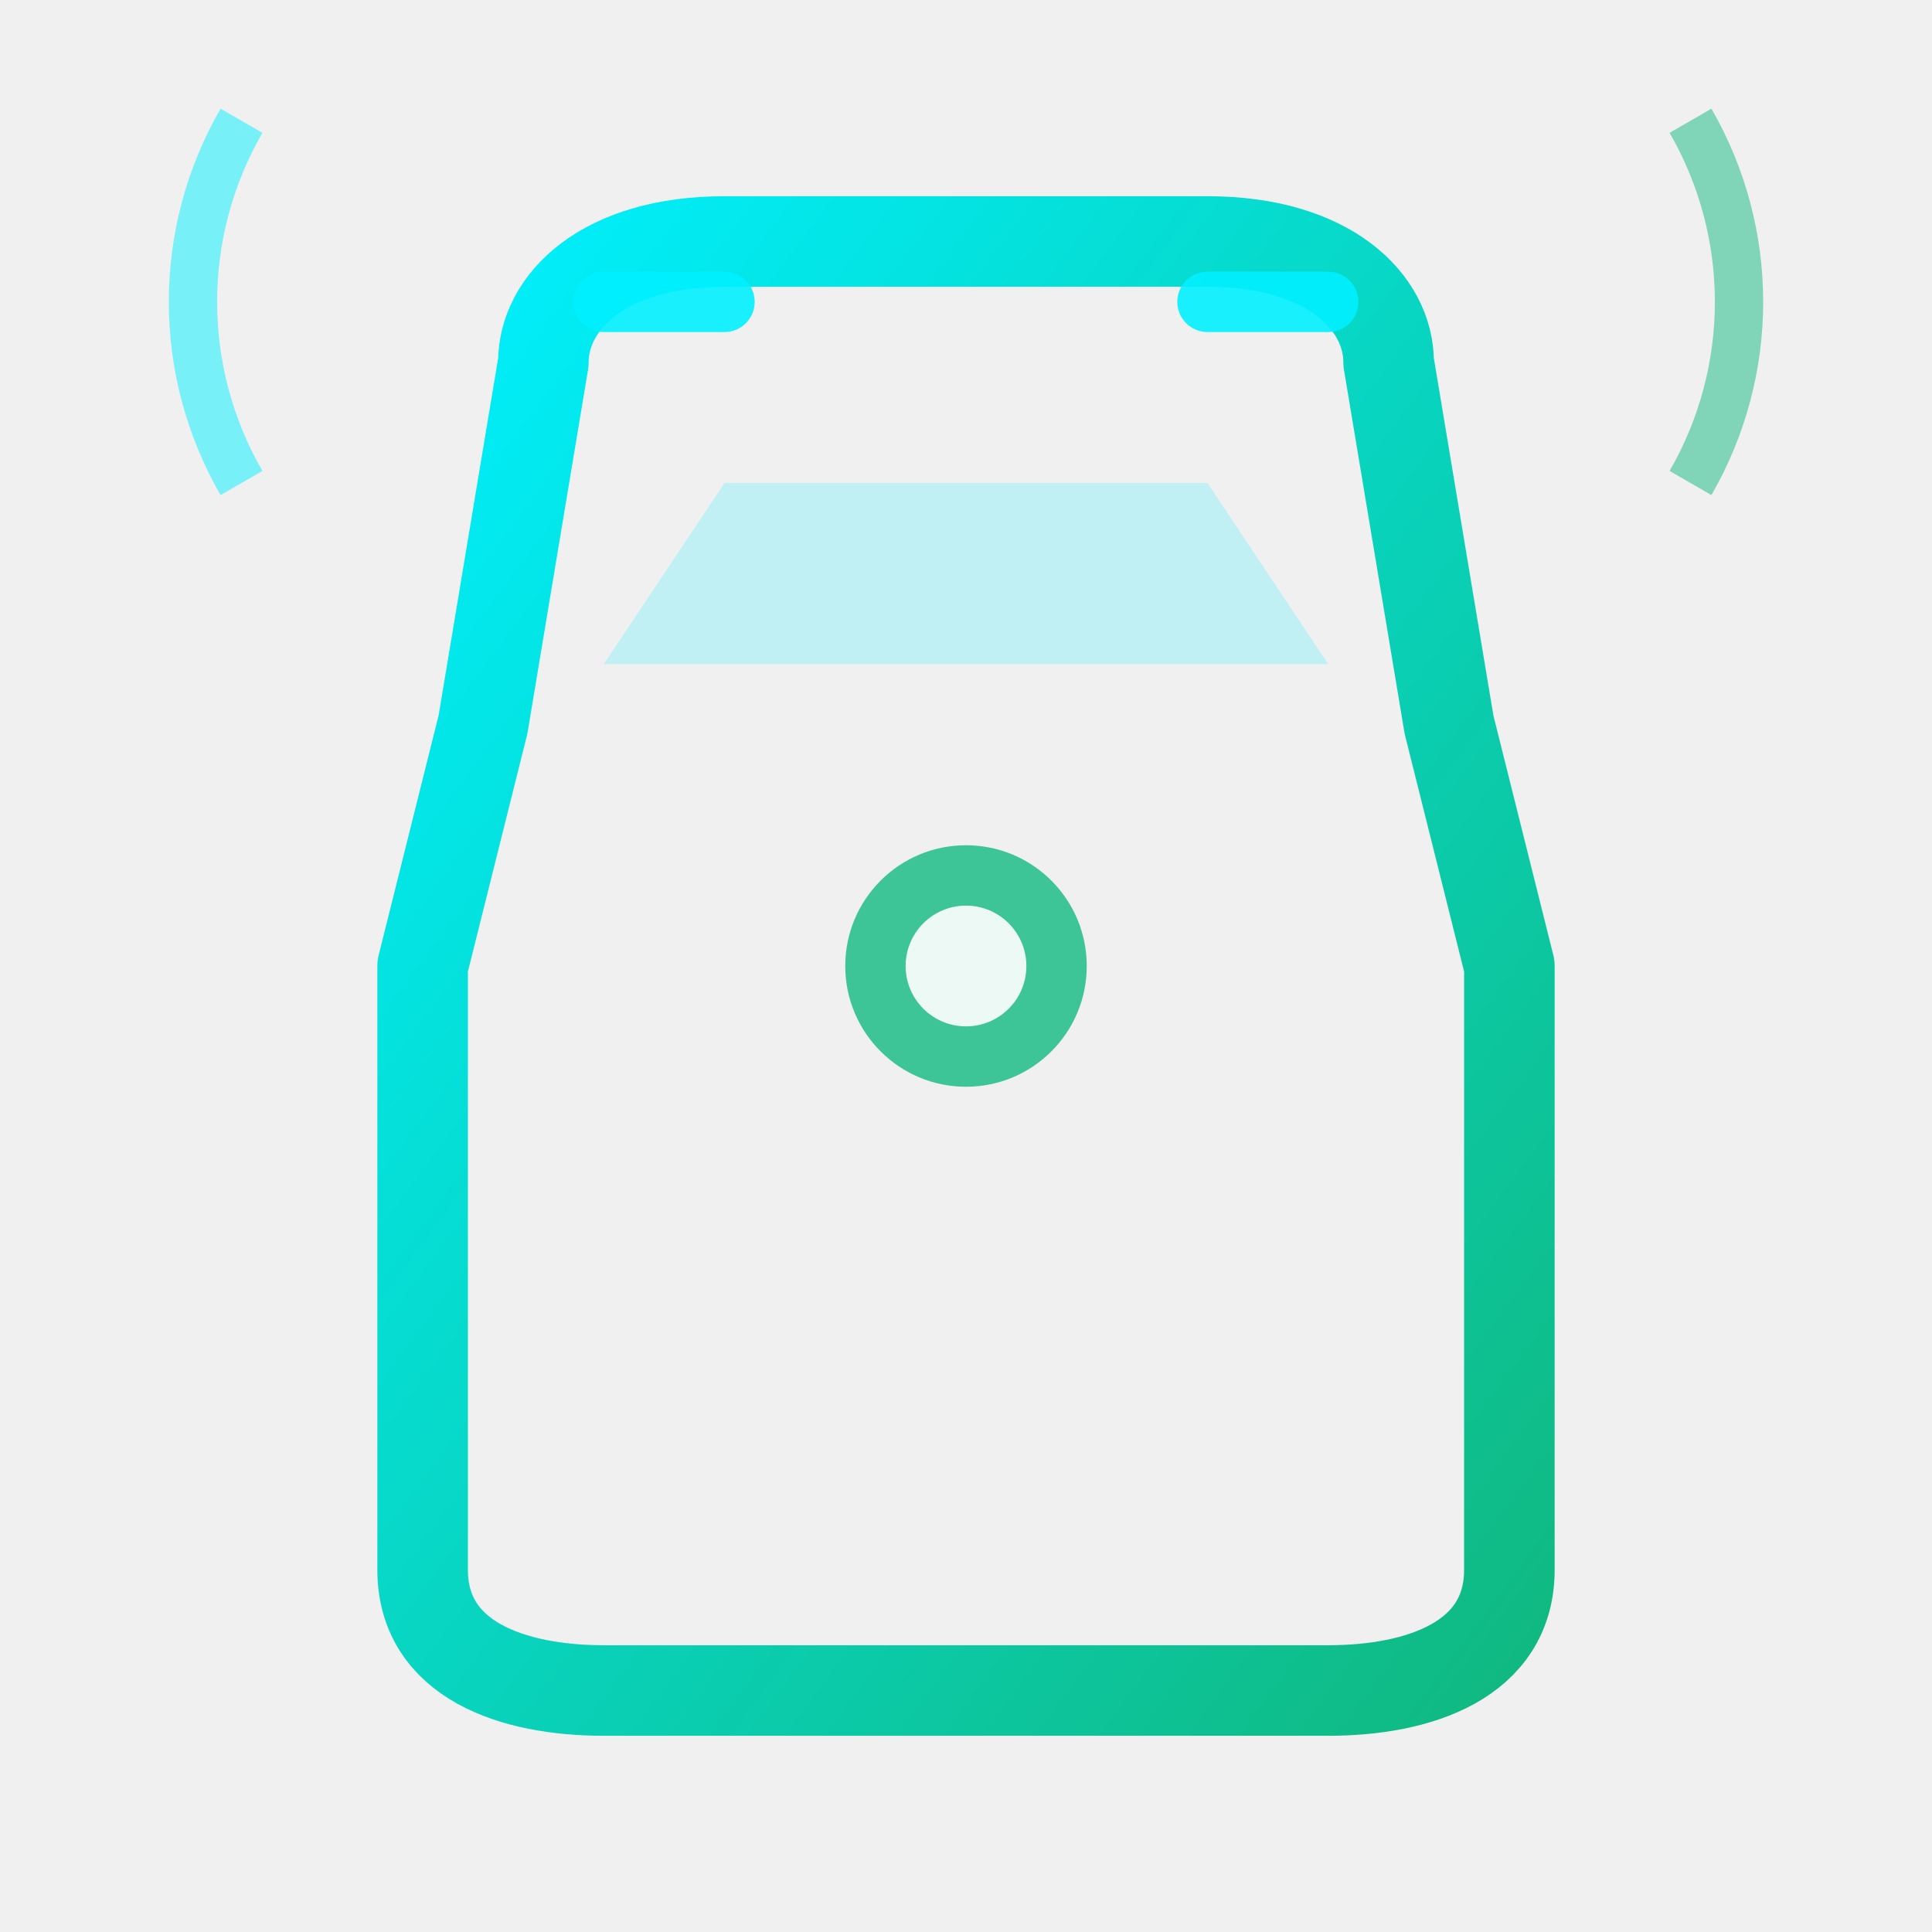
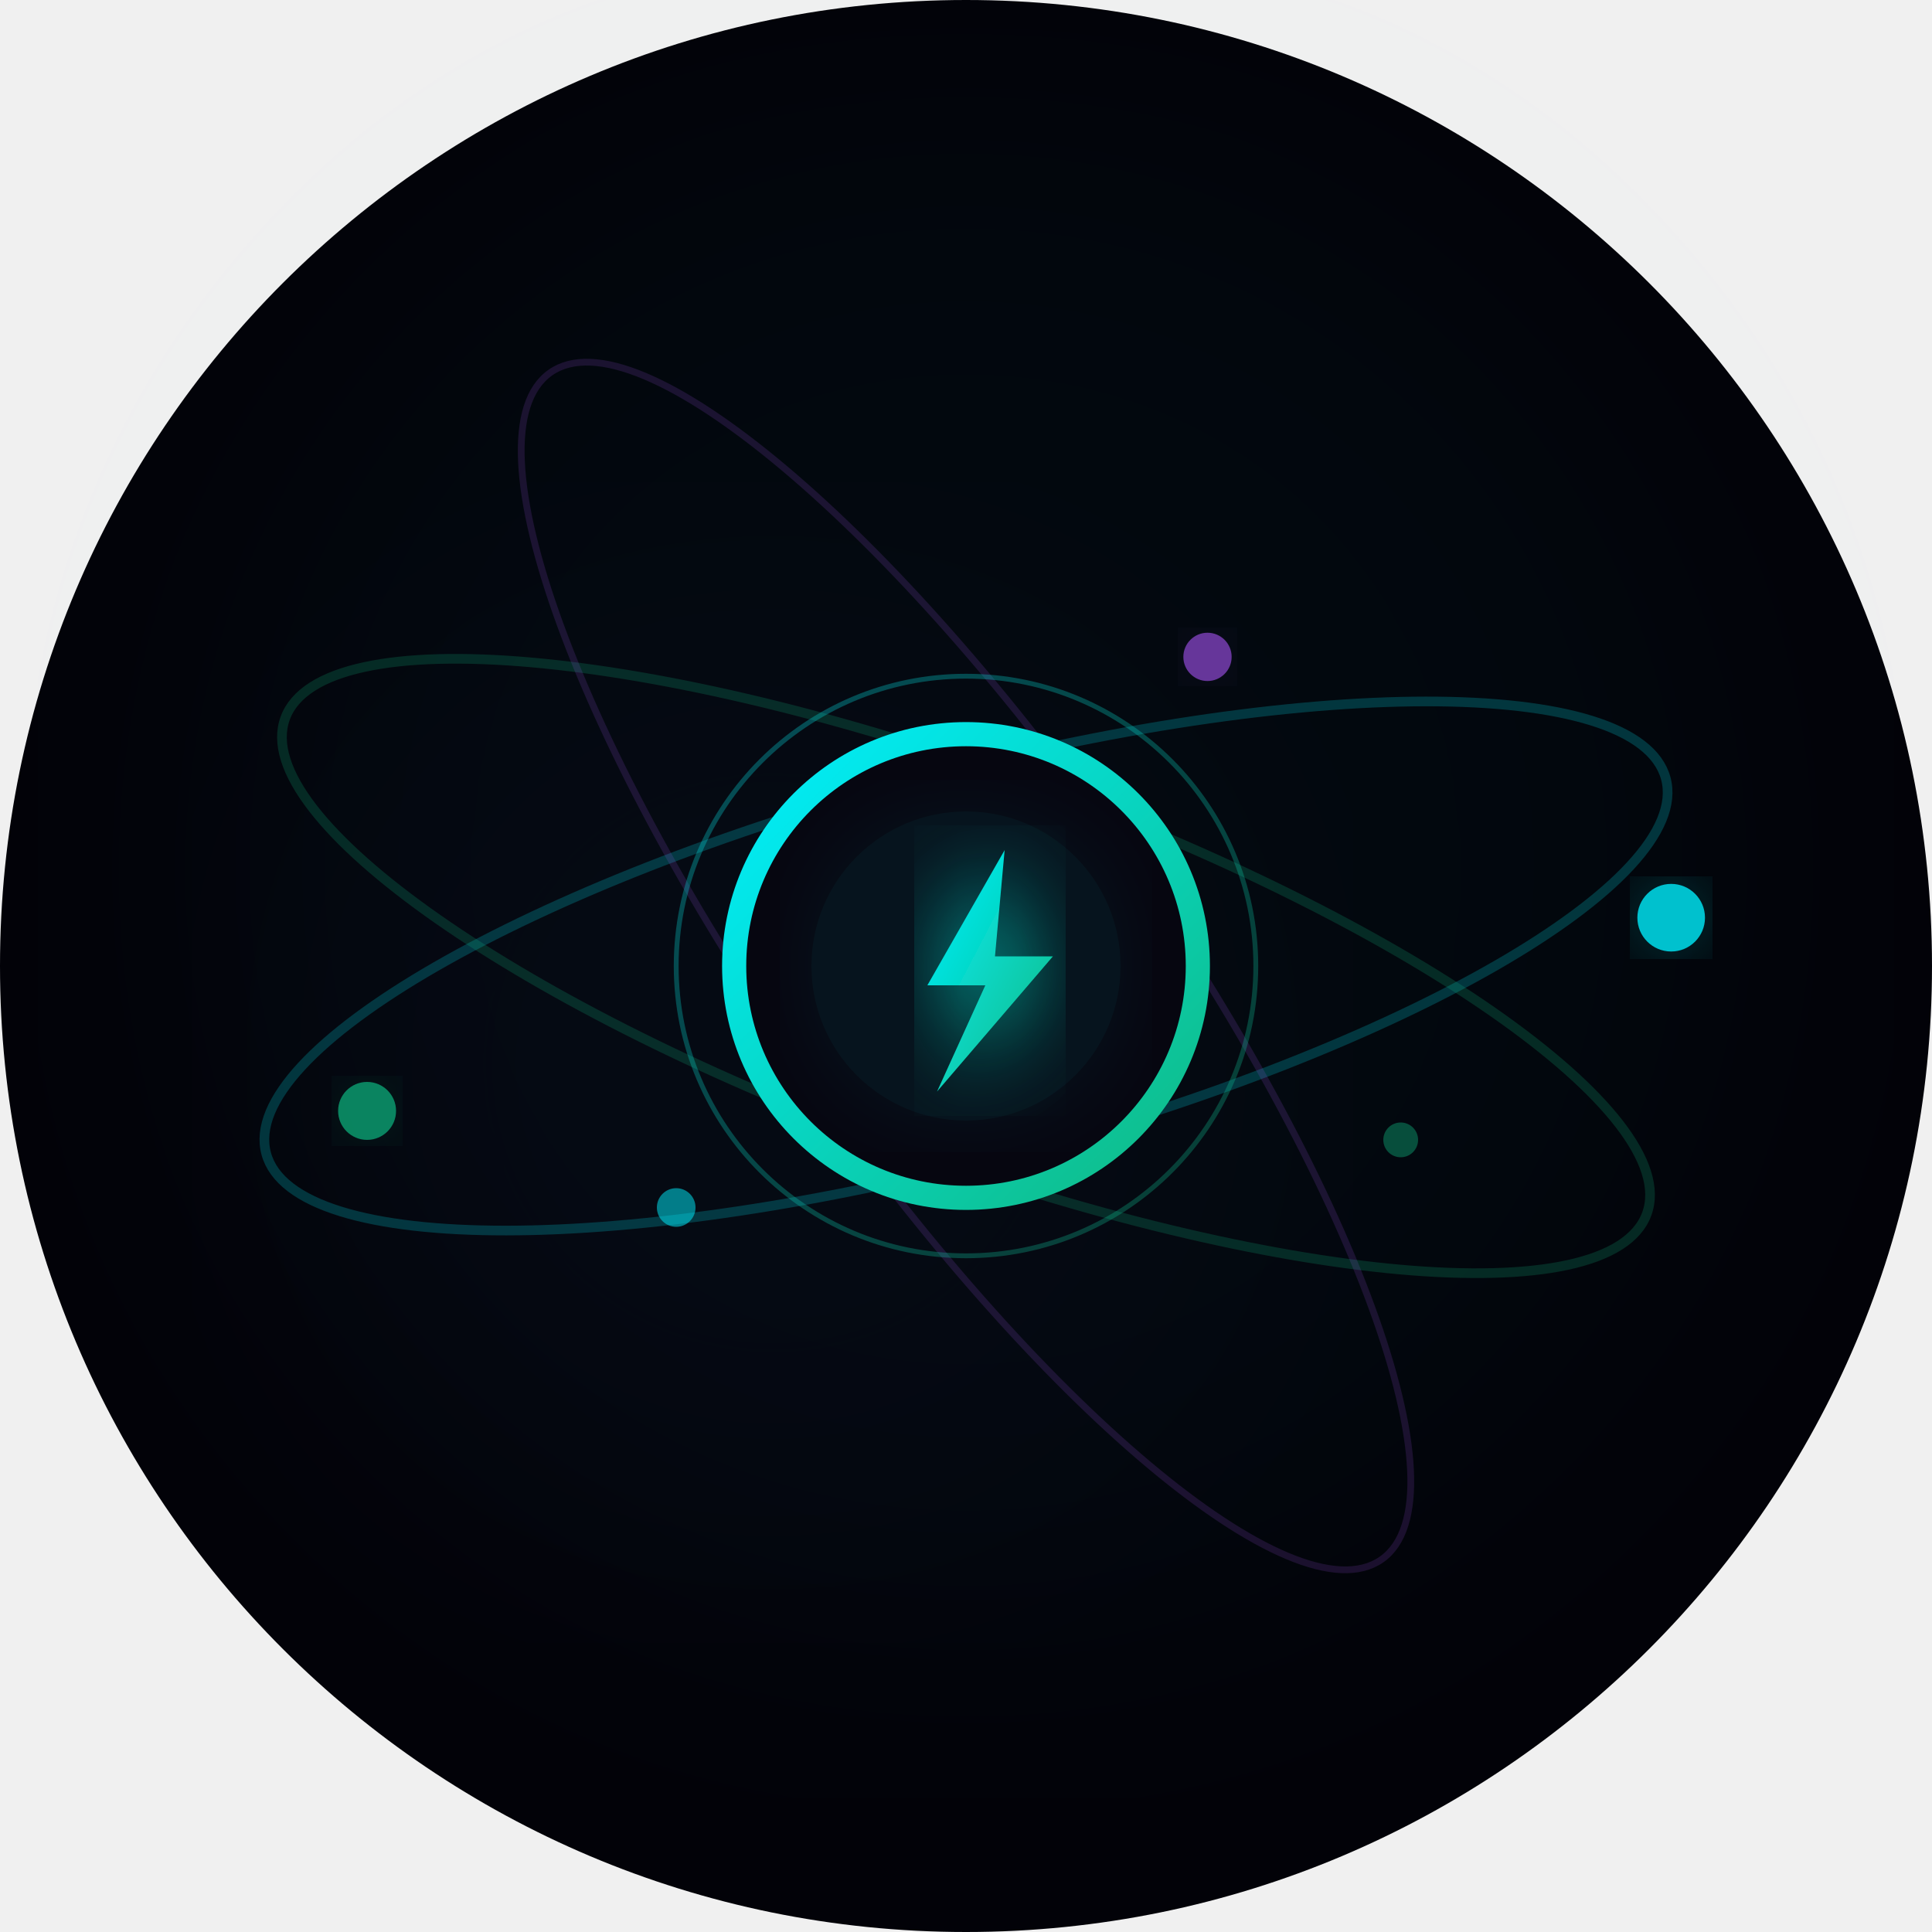
- <svg xmlns="http://www.w3.org/2000/svg" viewBox="0 0 32 32" fill="none">
+ <svg xmlns="http://www.w3.org/2000/svg" viewBox="0 0 200 200" width="200" height="200">
  <defs>
-     <linearGradient id="lg" x1="0%" y1="0%" x2="100%" y2="100%">
+     <linearGradient id="lg" x1="0" y1="0" x2="1" y2="1">
      <stop offset="0%" stop-color="#00f0ff" />
      <stop offset="100%" stop-color="#10b981" />
    </linearGradient>
+     <filter id="g">
+       <feGaussianBlur stdDeviation="5" result="b" />
+       <feMerge>
+         <feMergeNode in="b" />
+         <feMergeNode in="SourceGraphic" />
+       </feMerge>
+     </filter>
+     <filter id="s">
+       <feGaussianBlur stdDeviation="15" />
+     </filter>
  </defs>
-   <path d="M12,4 C10,4 9,5 9,6 L8,12 L7,16 L7,26 C7,27.5 8.5,28 10,28 L22,28 C23.5,28 25,27.5 25,26 L25,16 L24,12 L23,6 C23,5 22,4 20,4 Z" fill="none" stroke="url(#lg)" stroke-width="1.5" stroke-linejoin="round" />
-   <path d="M10,11 L12,8 L20,8 L22,11 Z" fill="#00f0ff" opacity="0.2" />
-   <rect x="9.5" y="4.5" width="3" height="1" rx="0.5" fill="#00f0ff" opacity="0.9" />
-   <rect x="19.5" y="4.5" width="3" height="1" rx="0.5" fill="#00f0ff" opacity="0.9" />
-   <path d="M4,8 A6,6 0 0 1 4,2" fill="none" stroke="#00f0ff" stroke-width="0.8" opacity="0.5" />
-   <path d="M28,8 A6,6 0 0 0 28,2" fill="none" stroke="#10b981" stroke-width="0.8" opacity="0.5" />
-   <circle cx="16" cy="16" r="2" fill="#10b981" opacity="0.8" />
-   <circle cx="16" cy="16" r="1" fill="#fff" opacity="0.9" />
+   <circle cx="100" cy="100" r="100" fill="#020208" />
+   <circle cx="100" cy="90" r="80" fill="#00f0ff" opacity="0.025" filter="url(#s)" />
+   <circle cx="80" cy="110" r="50" fill="#a855f7" opacity="0.02" filter="url(#s)" />
+   <ellipse cx="100" cy="100" rx="75" ry="20" fill="none" stroke="#00f0ff" stroke-width="1" opacity="0.2" transform="rotate(-15 100 100)" />
+   <ellipse cx="100" cy="100" rx="75" ry="20" fill="none" stroke="#10b981" stroke-width="1" opacity="0.2" transform="rotate(20 100 100)" />
+   <ellipse cx="100" cy="100" rx="75" ry="20" fill="none" stroke="#a855f7" stroke-width="0.7" opacity="0.15" transform="rotate(55 100 100)" />
+   <circle cx="173" cy="95" r="3.5" fill="#00f0ff" opacity="0.8" filter="url(#g)" />
+   <circle cx="38" cy="115" r="3" fill="#10b981" opacity="0.7" filter="url(#g)" />
+   <circle cx="125" cy="68" r="2.5" fill="#a855f7" opacity="0.6" filter="url(#g)" />
+   <circle cx="70" cy="125" r="2" fill="#00f0ff" opacity="0.5" />
+   <circle cx="145" cy="118" r="1.8" fill="#10b981" opacity="0.4" />
+   <circle cx="100" cy="100" r="24" fill="#060610" stroke="url(#lg)" stroke-width="2.5" />
+   <circle cx="100" cy="100" r="30" fill="none" stroke="url(#lg)" stroke-width="0.5" opacity="0.3" />
+   <circle cx="100" cy="100" r="16" fill="#00f0ff" opacity="0.06" filter="url(#g)" />
+   <path d="M104 88l-8 14h6l-5 11 12-14h-6z" fill="url(#lg)" filter="url(#g)" />
</svg>
